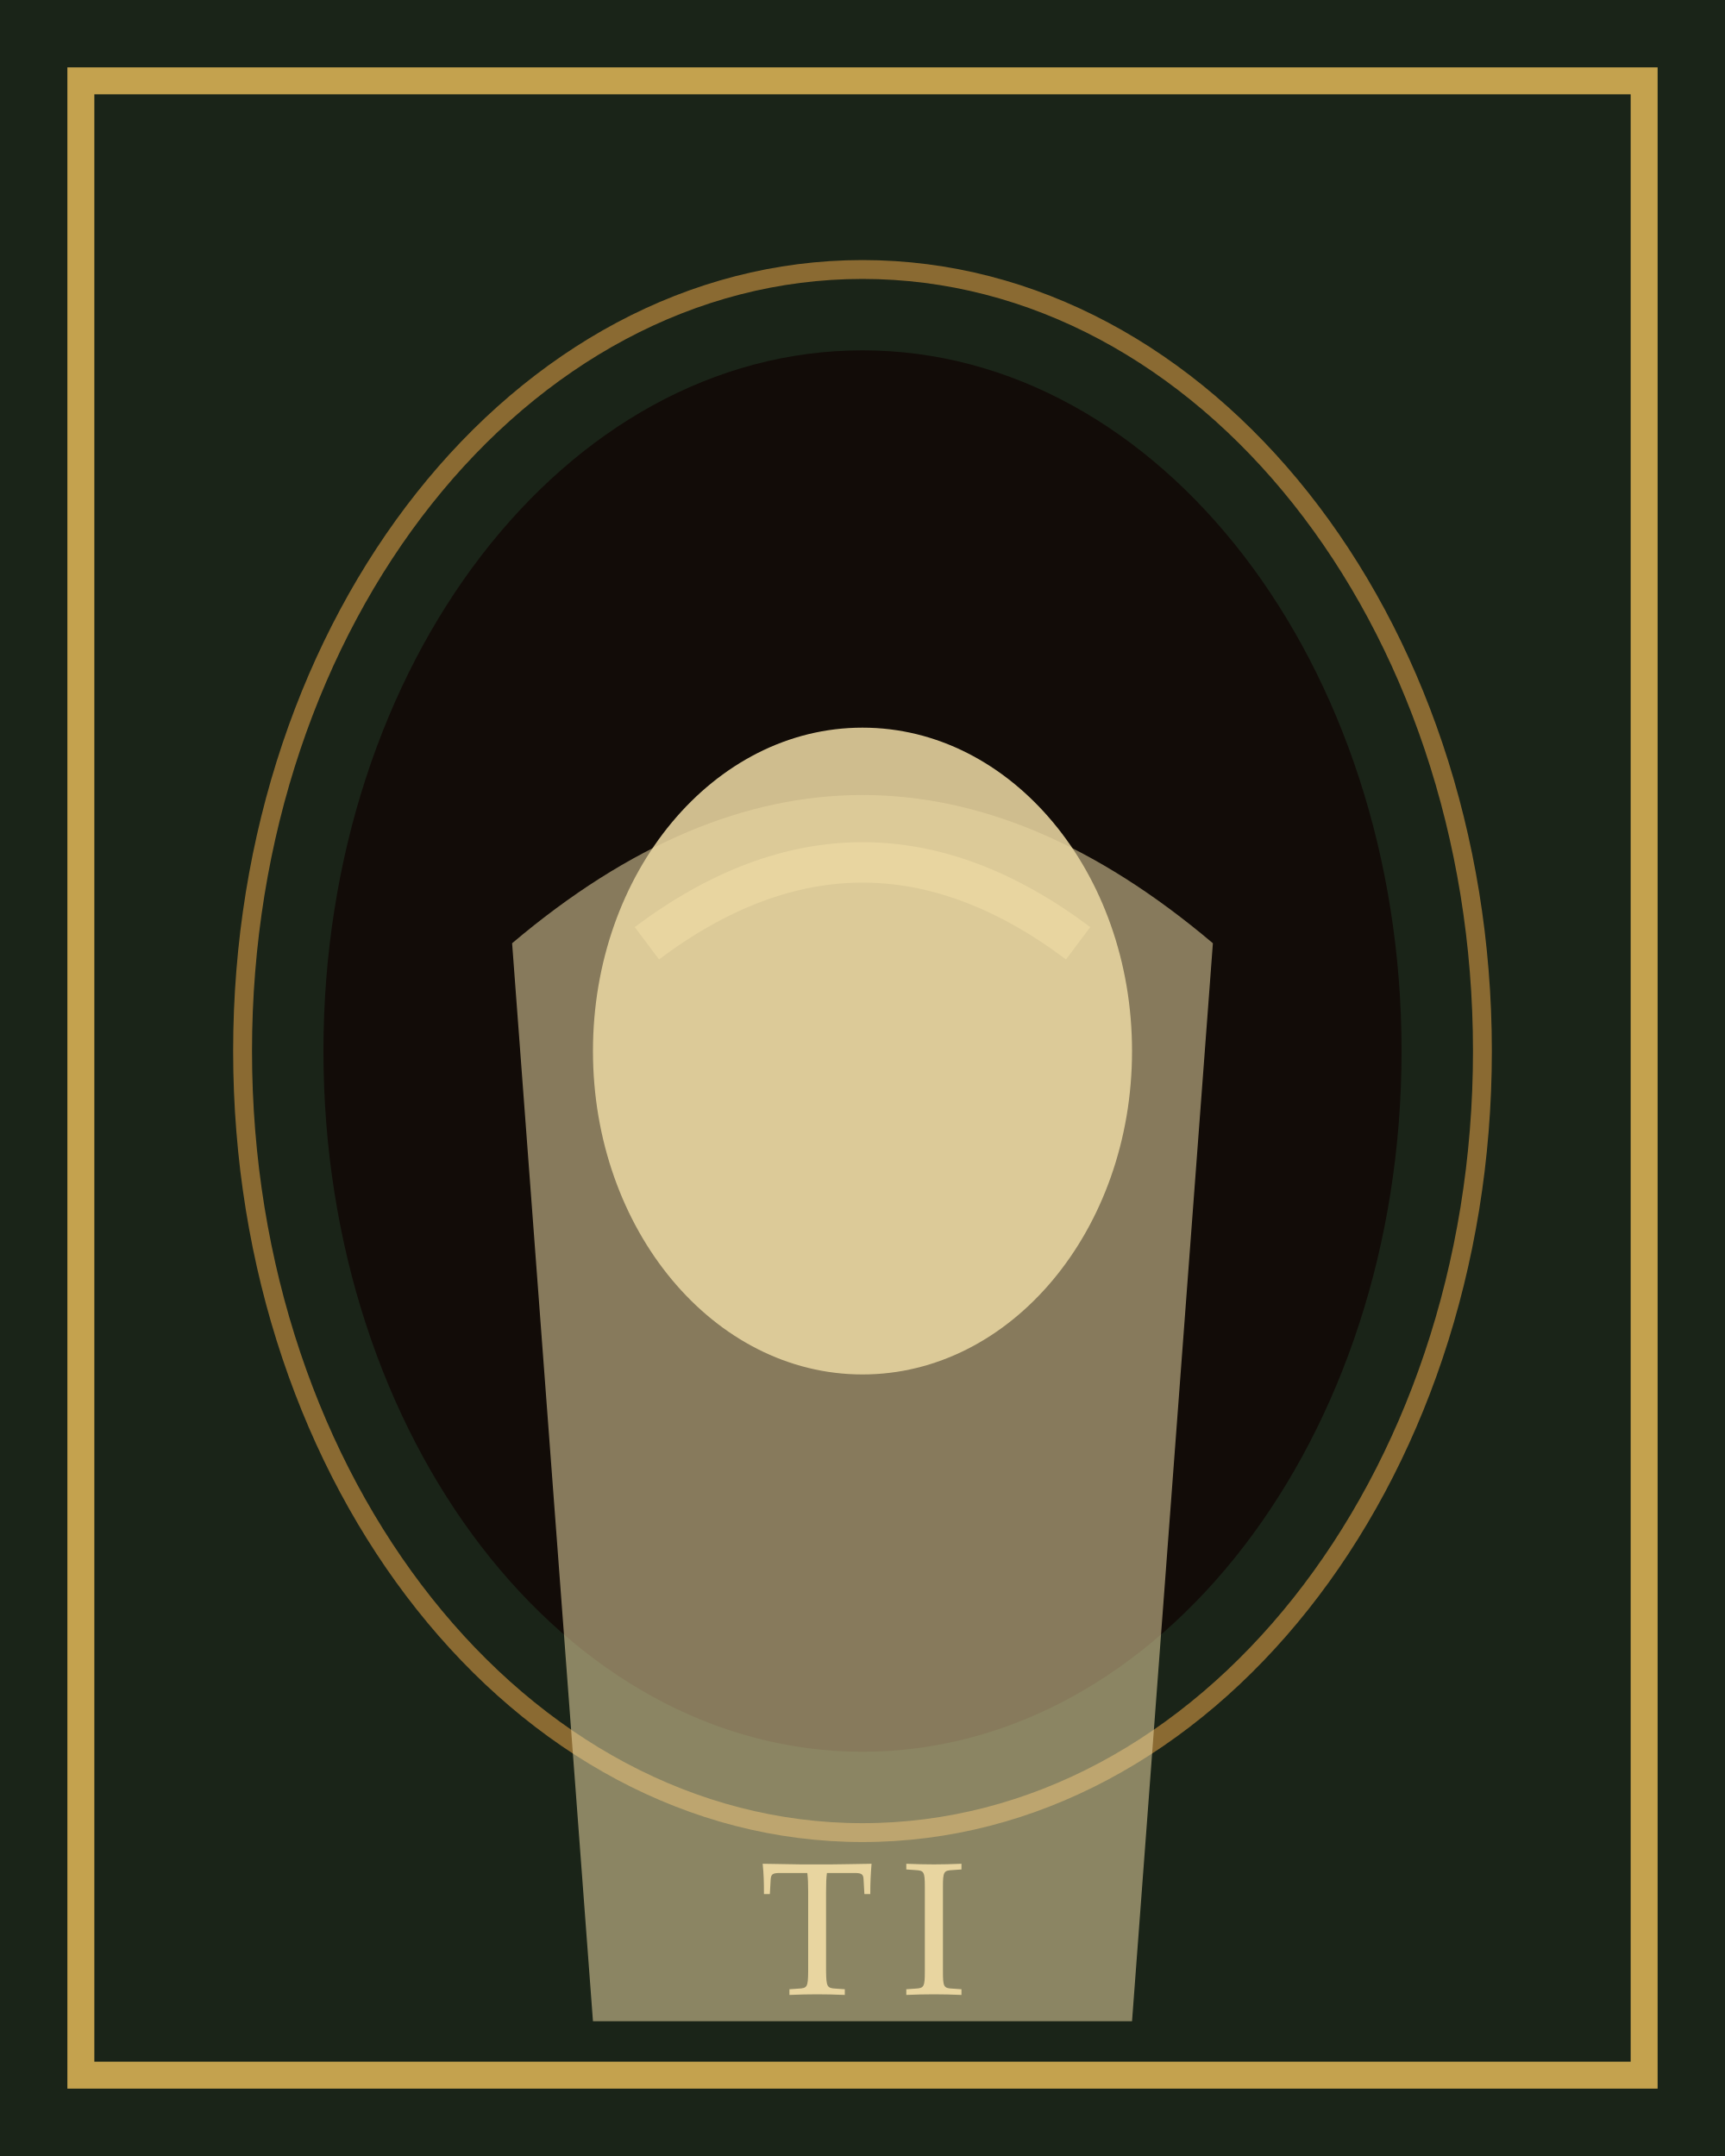
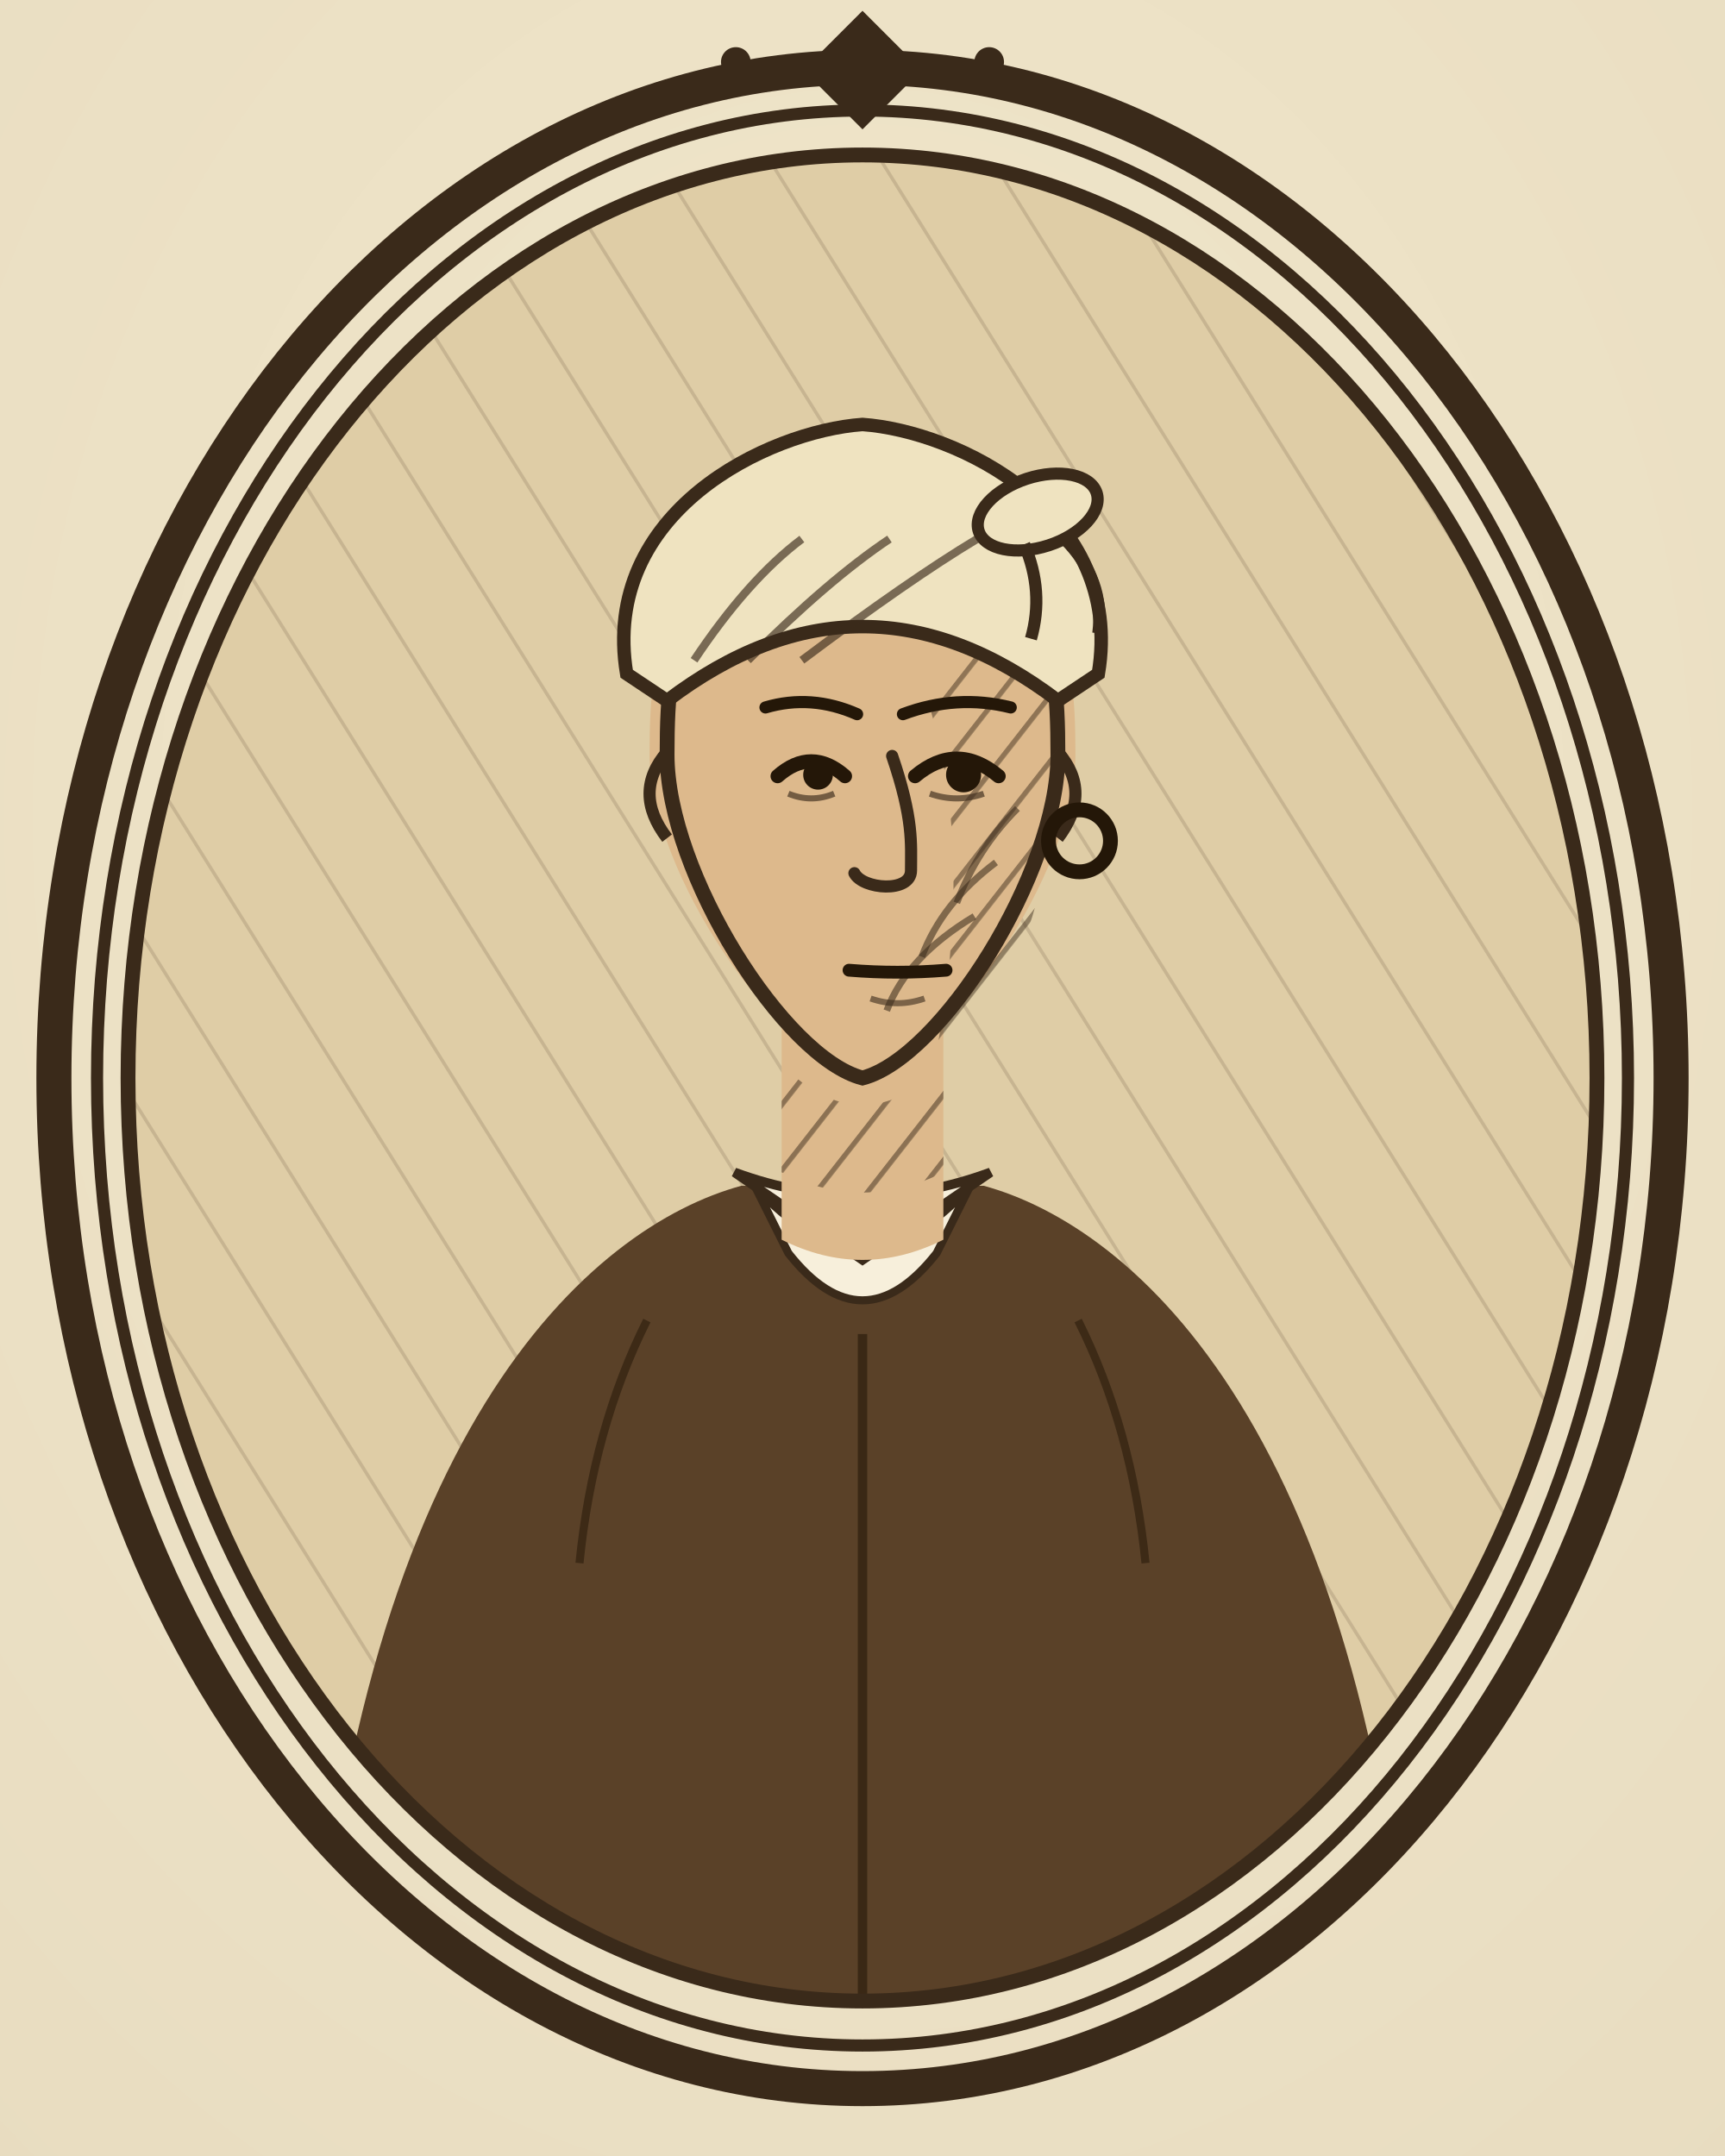
<svg xmlns="http://www.w3.org/2000/svg" viewBox="0 0 128 160">
-   <rect width="128" height="160" fill="#1a2418" />
-   <rect x="6" y="6" width="116" height="148" fill="none" stroke="#c4a24e" stroke-width="2" />
-   <ellipse cx="64" cy="78" rx="46" ry="58" fill="none" stroke="#8a6a32" stroke-width="1.4" />
-   <ellipse cx="64" cy="78" rx="40" ry="52" fill="#120c08" />
-   <ellipse cx="64" cy="78" rx="20" ry="24" fill="#e8d5a0" opacity="0.88" />
-   <path d="M38 70 Q64 48 90 70 L84 150 L44 150 Z" fill="#e8d5a0" opacity="0.55" />
-   <path d="M48 70 Q64 58 80 70" stroke="#e8d5a0" fill="none" stroke-width="3" />
-   <text x="64" y="148" text-anchor="middle" fill="#e8d5a0" font-family="Palatino, Georgia, serif" font-size="14" letter-spacing="2">TI</text>
+   <defs>
+     <radialGradient id="bgv" cx="50%" cy="38%" r="82%">
+       <stop offset="0%" stop-color="#f1e7cb" />
+       <stop offset="100%" stop-color="#e8dcc0" />
+     </radialGradient>
+     <pattern id="h1" width="4.6" height="4.6" patternUnits="userSpaceOnUse" patternTransform="rotate(38)">
+       <line x1="0" y1="0" x2="0" y2="4.6" stroke="#3a2a1a" stroke-width="0.75" />
+     </pattern>
+     <pattern id="h2" width="3" height="3" patternUnits="userSpaceOnUse" patternTransform="rotate(38)">
+       <line x1="0" y1="0" x2="0" y2="3" stroke="#3a2a1a" stroke-width="0.75" />
+     </pattern>
+     <pattern id="hx" width="3" height="3" patternUnits="userSpaceOnUse" patternTransform="rotate(38)">
+       <path d="M0 0V3M0 0H3" fill="none" stroke="#3a2a1a" stroke-width="0.65" />
+     </pattern>
+     <pattern id="w1" width="4" height="4" patternUnits="userSpaceOnUse" patternTransform="rotate(38)">
+       <line x1="0" y1="0" x2="0" y2="4" stroke="#e9dab6" stroke-width="0.7" />
+     </pattern>
+     <pattern id="fb" width="7" height="7" patternUnits="userSpaceOnUse" patternTransform="rotate(-32)">
+       <line x1="0" y1="0" x2="0" y2="7" stroke="#3a2a1a" stroke-width="0.5" />
+     </pattern>
+     <clipPath id="ov">
+       <ellipse cx="64" cy="80" rx="54.5" ry="68.5" />
+     </clipPath>
+   </defs>
+   <rect width="128" height="160" fill="url(#bgv)" />
+   <ellipse cx="64" cy="80" rx="60" ry="75" fill="none" stroke="#3a2a1a" stroke-width="2.6" />
+   <ellipse cx="64" cy="80" rx="56.8" ry="71.8" fill="none" stroke="#3a2a1a" stroke-width="0.9" />
+   <path d="M64 0.8 68.4 5.2 64 9.6 59.6 5.2Z" fill="#3a2a1a" />
+   <circle cx="54.6" cy="4.6" r="1.1" fill="#3a2a1a" />
+   <circle cx="73.4" cy="4.6" r="1.1" fill="#3a2a1a" />
+   <g clip-path="url(#ov)">
+     <rect x="2" y="2" width="124" height="156" fill="#dfcda6" />
+     <rect x="2" y="2" width="124" height="156" fill="url(#fb)" opacity="0.15" />
+     <path d="M23 154C26 106 44 91 55 88L73 88C84 91 102 106 105 154Z" fill="#5a4128" />
+     <path d="M56 88Q64 97 72 88L69.5 93Q64 100 58.5 93Z" fill="#f7efdb" stroke="#3a2a1a" stroke-width="0.6" />
+     <path d="M64 99L64 154" stroke="#241708" stroke-width="0.7" opacity="0.6" />
+     <path d="M48 98q-4 8 -5 18" fill="none" stroke="#241708" stroke-width="0.6" opacity="0.55" />
+     <path d="M80 98q4 8 5 18" fill="none" stroke="#241708" stroke-width="0.6" opacity="0.55" />
+     <path d="M54.5 87L64 93.5L73.5 87Q64 90.5 54.5 87Z" fill="#f7efdb" stroke="#3a2a1a" stroke-width="0.7" />
+     <path d="M58 71L58 92Q64 95 70 92L70 71Z" fill="#ddb98c" />
+     <path d="M58 79Q64 85 70 79L70 87Q64 90 58 87Z" fill="url(#h2)" opacity="0.5" />
+     <path d="M64 40C78.8 41 79.8 47.2 79.8 56C79.8 64.8 70.3 78.5 64 80C57.7 78.5 48.2 64.8 48.2 56C48.2 47.2 49.2 41 64 40Z" fill="#ddb98c" />
+     <path d="M64 40C77.5 41 78.5 47.2 78.5 56C78.5 64.8 69.8 78.5 64 80C58.2 78.5 49.5 64.8 49.5 56C49.5 47.2 50.5 41 64 40Z" fill="#ddb98c" stroke="#3a2a1a" stroke-width="1.1" />
+     <path d="M77.5 46C79 53.2 79 60 77 66.4C76 72 71 77.2 69.5 78C71.2 68.8 71.5 59.2 68.3 50.4Z" fill="url(#h2)" opacity="0.48" />
+     <path d="M51 42.5Q64 39.5 77 42.5L76 46.5Q64 43.5 52 46.5Z" fill="url(#h1)" opacity="0.29" />
+     <path d="M75.5 60q-3 3 -4.5 7" fill="none" stroke="#3a2a1a" stroke-width="0.5" opacity="0.57" />
+     <path d="M73.9 64q-4 3 -5.5 7" fill="none" stroke="#3a2a1a" stroke-width="0.5" opacity="0.57" />
+     <path d="M72.3 68q-5 3 -6.5 7" fill="none" stroke="#3a2a1a" stroke-width="0.5" opacity="0.57" />
+     <path d="M57.7 57.6Q60.2 55.4 62.7 57.6" fill="none" stroke="#241708" stroke-width="1.05" stroke-linecap="round" />
+     <circle cx="60.7" cy="57.5" r="1.1" fill="#241708" />
+     <path d="M58.5 58.9Q60.2 59.6 61.9 58.9" fill="none" stroke="#3a2a1a" stroke-width="0.45" opacity="0.65" />
+     <path d="M56.8 52.5Q60.2 51.5 63.6 53" fill="none" stroke="#241708" stroke-width="0.9" stroke-linecap="round" />
+     <path d="M67.9 57.6Q71 55 74.1 57.6" fill="none" stroke="#241708" stroke-width="1.05" stroke-linecap="round" />
+     <circle cx="71.5" cy="57.5" r="1.3" fill="#241708" />
+     <path d="M69 58.9Q71 59.6 73 58.9" fill="none" stroke="#3a2a1a" stroke-width="0.45" opacity="0.65" />
+     <path d="M75 52.5Q71 51.5 67 53" fill="none" stroke="#241708" stroke-width="0.9" stroke-linecap="round" />
+     <path d="M66.2 56.1C67.8 60.8 67.6 62.6 67.6 64.6C67.6 66.3 64 66 63.4 64.8" fill="none" stroke="#3a2a1a" stroke-width="0.9" stroke-linecap="round" />
+     <path d="M63 72Q66.6 72.3 70.2 72" fill="none" stroke="#241708" stroke-width="0.95" stroke-linecap="round" />
+     <path d="M64.6 74.1Q66.6 74.8 68.6 74.1" fill="none" stroke="#3a2a1a" stroke-width="0.45" opacity="0.6" />
+     <path d="M49.5 55.8Q46.9 58.8 49.5 62.2" fill="none" stroke="#3a2a1a" stroke-width="0.9" />
+     <path d="M78.5 55.8Q81.1 58.8 78.5 62.2" fill="none" stroke="#3a2a1a" stroke-width="0.9" />
+     <path d="M46.5 50C44.5 38 57 32 64 31.5C71 32 83.5 38 81.5 50L78.5 52Q64 41 49.5 52Z" fill="#efe3c0" stroke="#3a2a1a" stroke-width="1" />
+     <path d="M51.5 49q4 -6 8 -9" fill="none" stroke="#3a2a1a" stroke-width="0.6" opacity="0.65" />
+     <path d="M55.5 49q6 -6 10.5 -9" fill="none" stroke="#3a2a1a" stroke-width="0.6" opacity="0.65" />
+     <path d="M59.5 49q8 -6 13 -9" fill="none" stroke="#3a2a1a" stroke-width="0.6" opacity="0.65" />
+     <ellipse cx="77" cy="38" rx="4.6" ry="2.6" transform="rotate(-18 77 38)" fill="#efe3c0" stroke="#3a2a1a" stroke-width="0.9" />
+     <path d="M79 40q3 3 2.5 7M76 40.4q1.5 3.5 0.5 7" fill="none" stroke="#3a2a1a" stroke-width="0.9" />
+     <circle cx="80.1" cy="62.4" r="2.3" fill="none" stroke="#241708" stroke-width="1.1" />
+   </g>
+   <ellipse cx="64" cy="80" rx="54.5" ry="68.5" fill="none" stroke="#3a2a1a" stroke-width="1.1" />
</svg>
